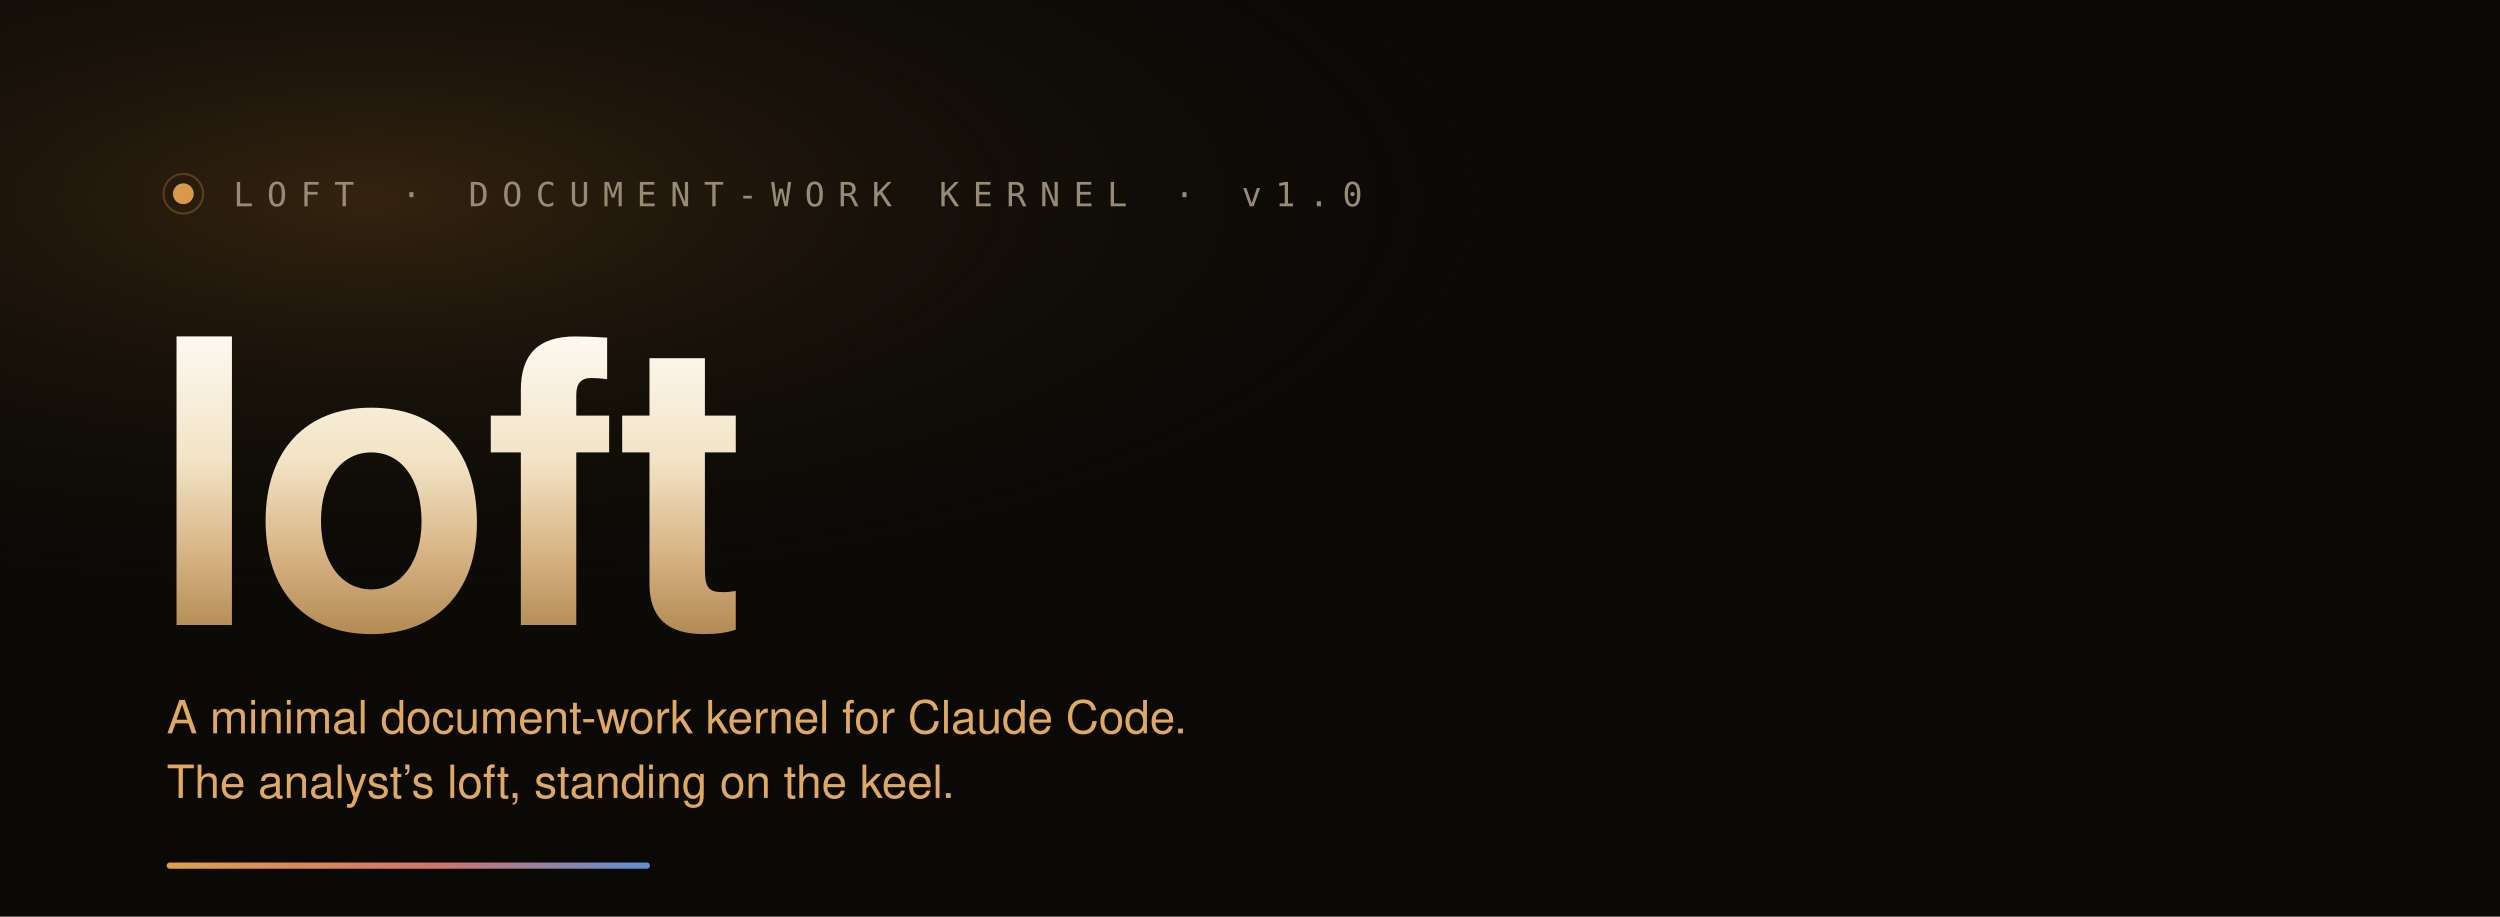
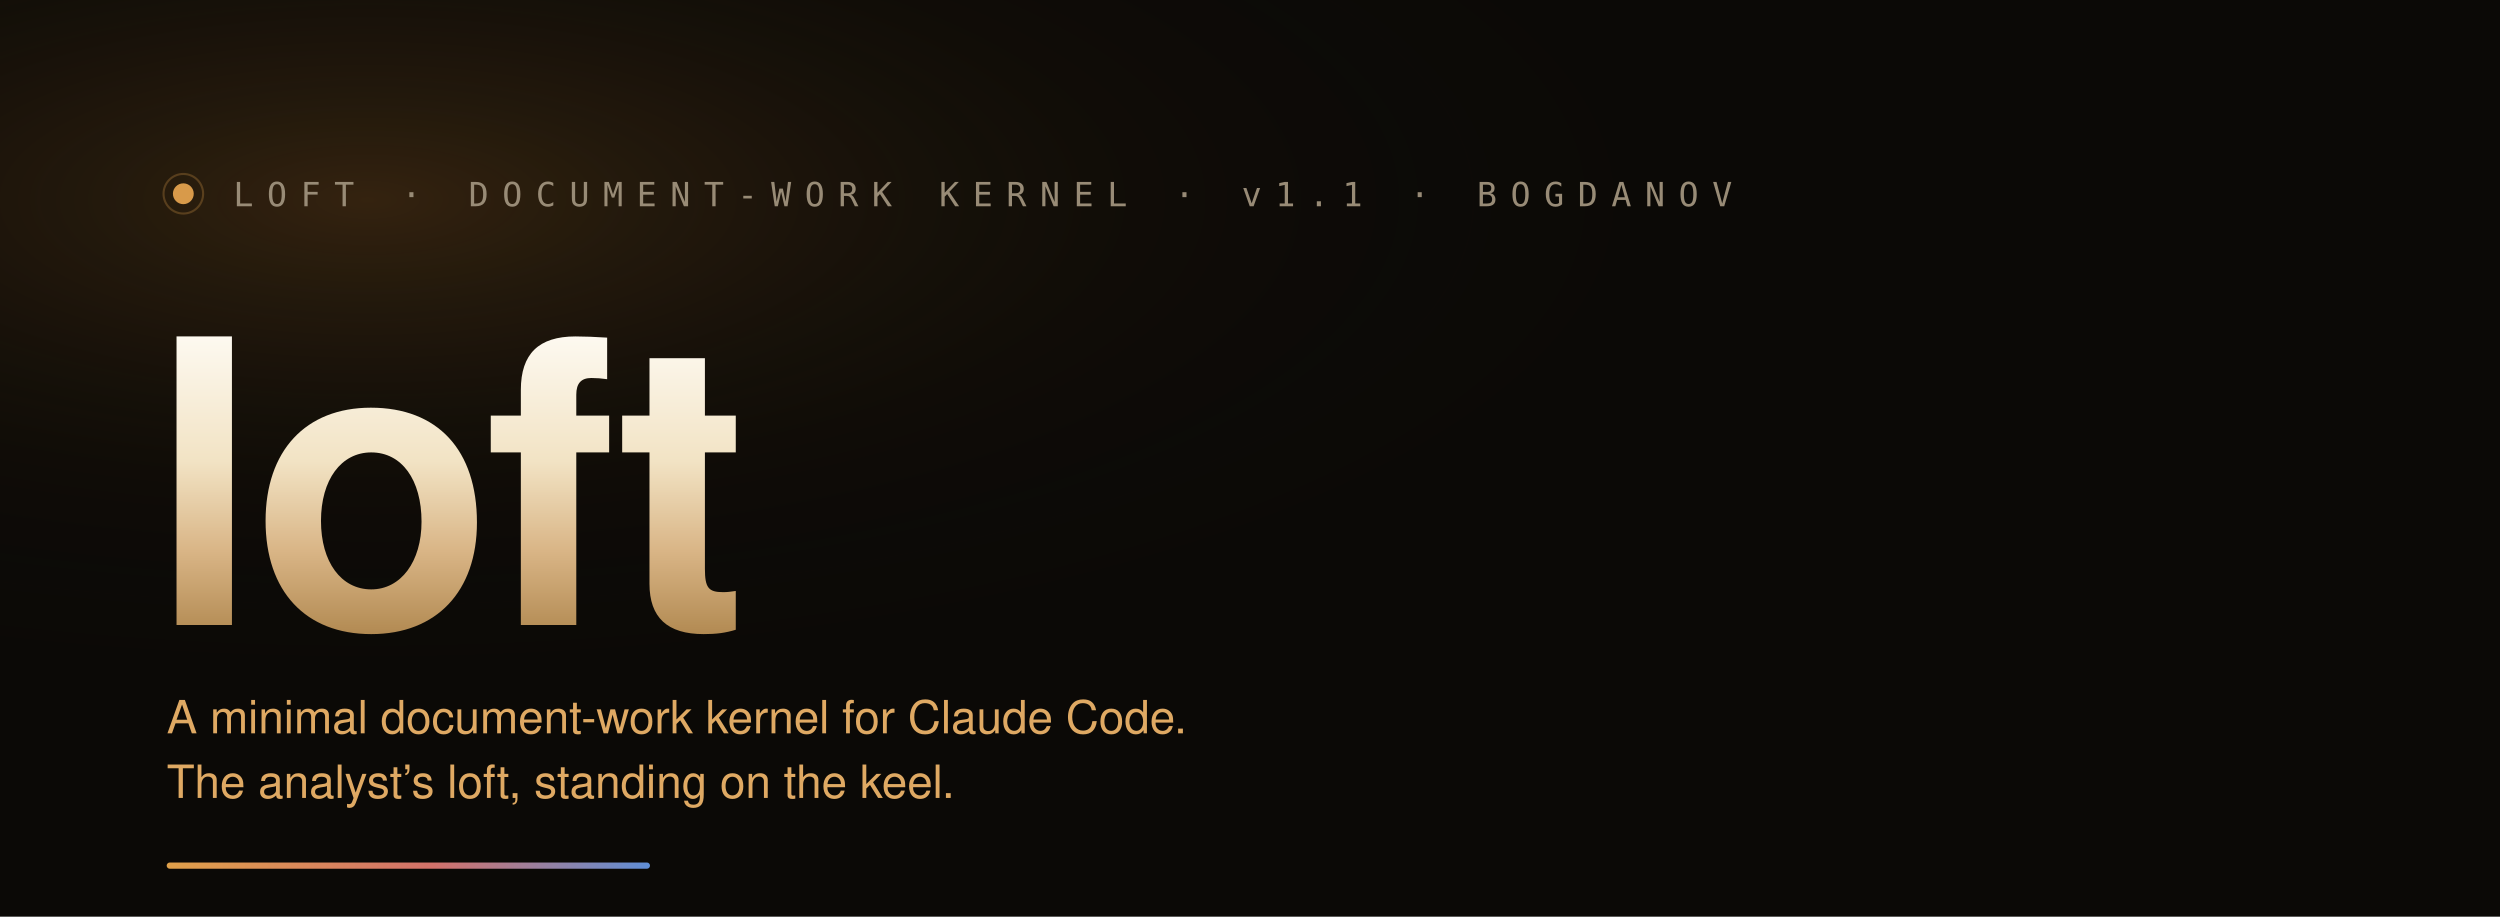
<svg xmlns="http://www.w3.org/2000/svg" viewBox="0 0 1200 440" width="1200" height="440" role="img" aria-label="Loft — document-work kernel for Claude Code">
  <defs>
    <linearGradient id="brass" x1="0" y1="0" x2="0" y2="1">
      <stop offset="0%" stop-color="#fdf9f0" />
      <stop offset="42%" stop-color="#f2e3c4" />
      <stop offset="72%" stop-color="#d9b586" />
      <stop offset="100%" stop-color="#b28a52" />
    </linearGradient>
    <linearGradient id="accent" x1="0" y1="0" x2="1" y2="0">
      <stop offset="0%" stop-color="#e0a04a" />
      <stop offset="55%" stop-color="#d4726a" />
      <stop offset="100%" stop-color="#5f8ed6" />
    </linearGradient>
    <radialGradient id="halo" cx="15%" cy="22%" r="55%">
      <stop offset="0%" stop-color="#8a5a24" stop-opacity="0.32" />
      <stop offset="55%" stop-color="#3d2c14" stop-opacity="0.10" />
      <stop offset="100%" stop-color="#0b0906" stop-opacity="0" />
    </radialGradient>
  </defs>
  <rect width="1200" height="440" fill="#0b0906" />
  <rect width="1200" height="440" fill="url(#halo)" />
  <circle cx="88" cy="93" r="5" fill="#d89a4a" />
  <circle cx="88" cy="93" r="9.5" fill="none" stroke="#d89a4a" stroke-opacity="0.28" stroke-width="1" />
-   <text x="112" y="99" font-family="'SF Mono', SFMono-Regular, Menlo, Consolas, monospace" font-size="16" letter-spacing="6.5" fill="#988b76">LOFT · DOCUMENT-WORK KERNEL · v1.0</text>
+   <text x="112" y="99" font-family="'SF Mono', SFMono-Regular, Menlo, Consolas, monospace" font-size="16" letter-spacing="6.5" fill="#988b76">LOFT · DOCUMENT-WORK KERNEL · v1.1 · BOGDANOV</text>
  <text x="72" y="300" font-family="'Helvetica Neue', Helvetica, Arial, sans-serif" font-size="190" font-weight="800" letter-spacing="-4" fill="url(#brass)">loft</text>
  <text x="80" y="352" font-family="'Helvetica Neue', Helvetica, Arial, sans-serif" font-size="22" font-weight="500" fill="#dfa963">A minimal document-work kernel for Claude Code.</text>
  <text x="80" y="383" font-family="'Helvetica Neue', Helvetica, Arial, sans-serif" font-size="22" font-weight="500" fill="#dfa963">The analyst’s loft, standing on the keel.</text>
  <rect x="80" y="414" width="232" height="3" rx="1.5" fill="url(#accent)" />
</svg>
